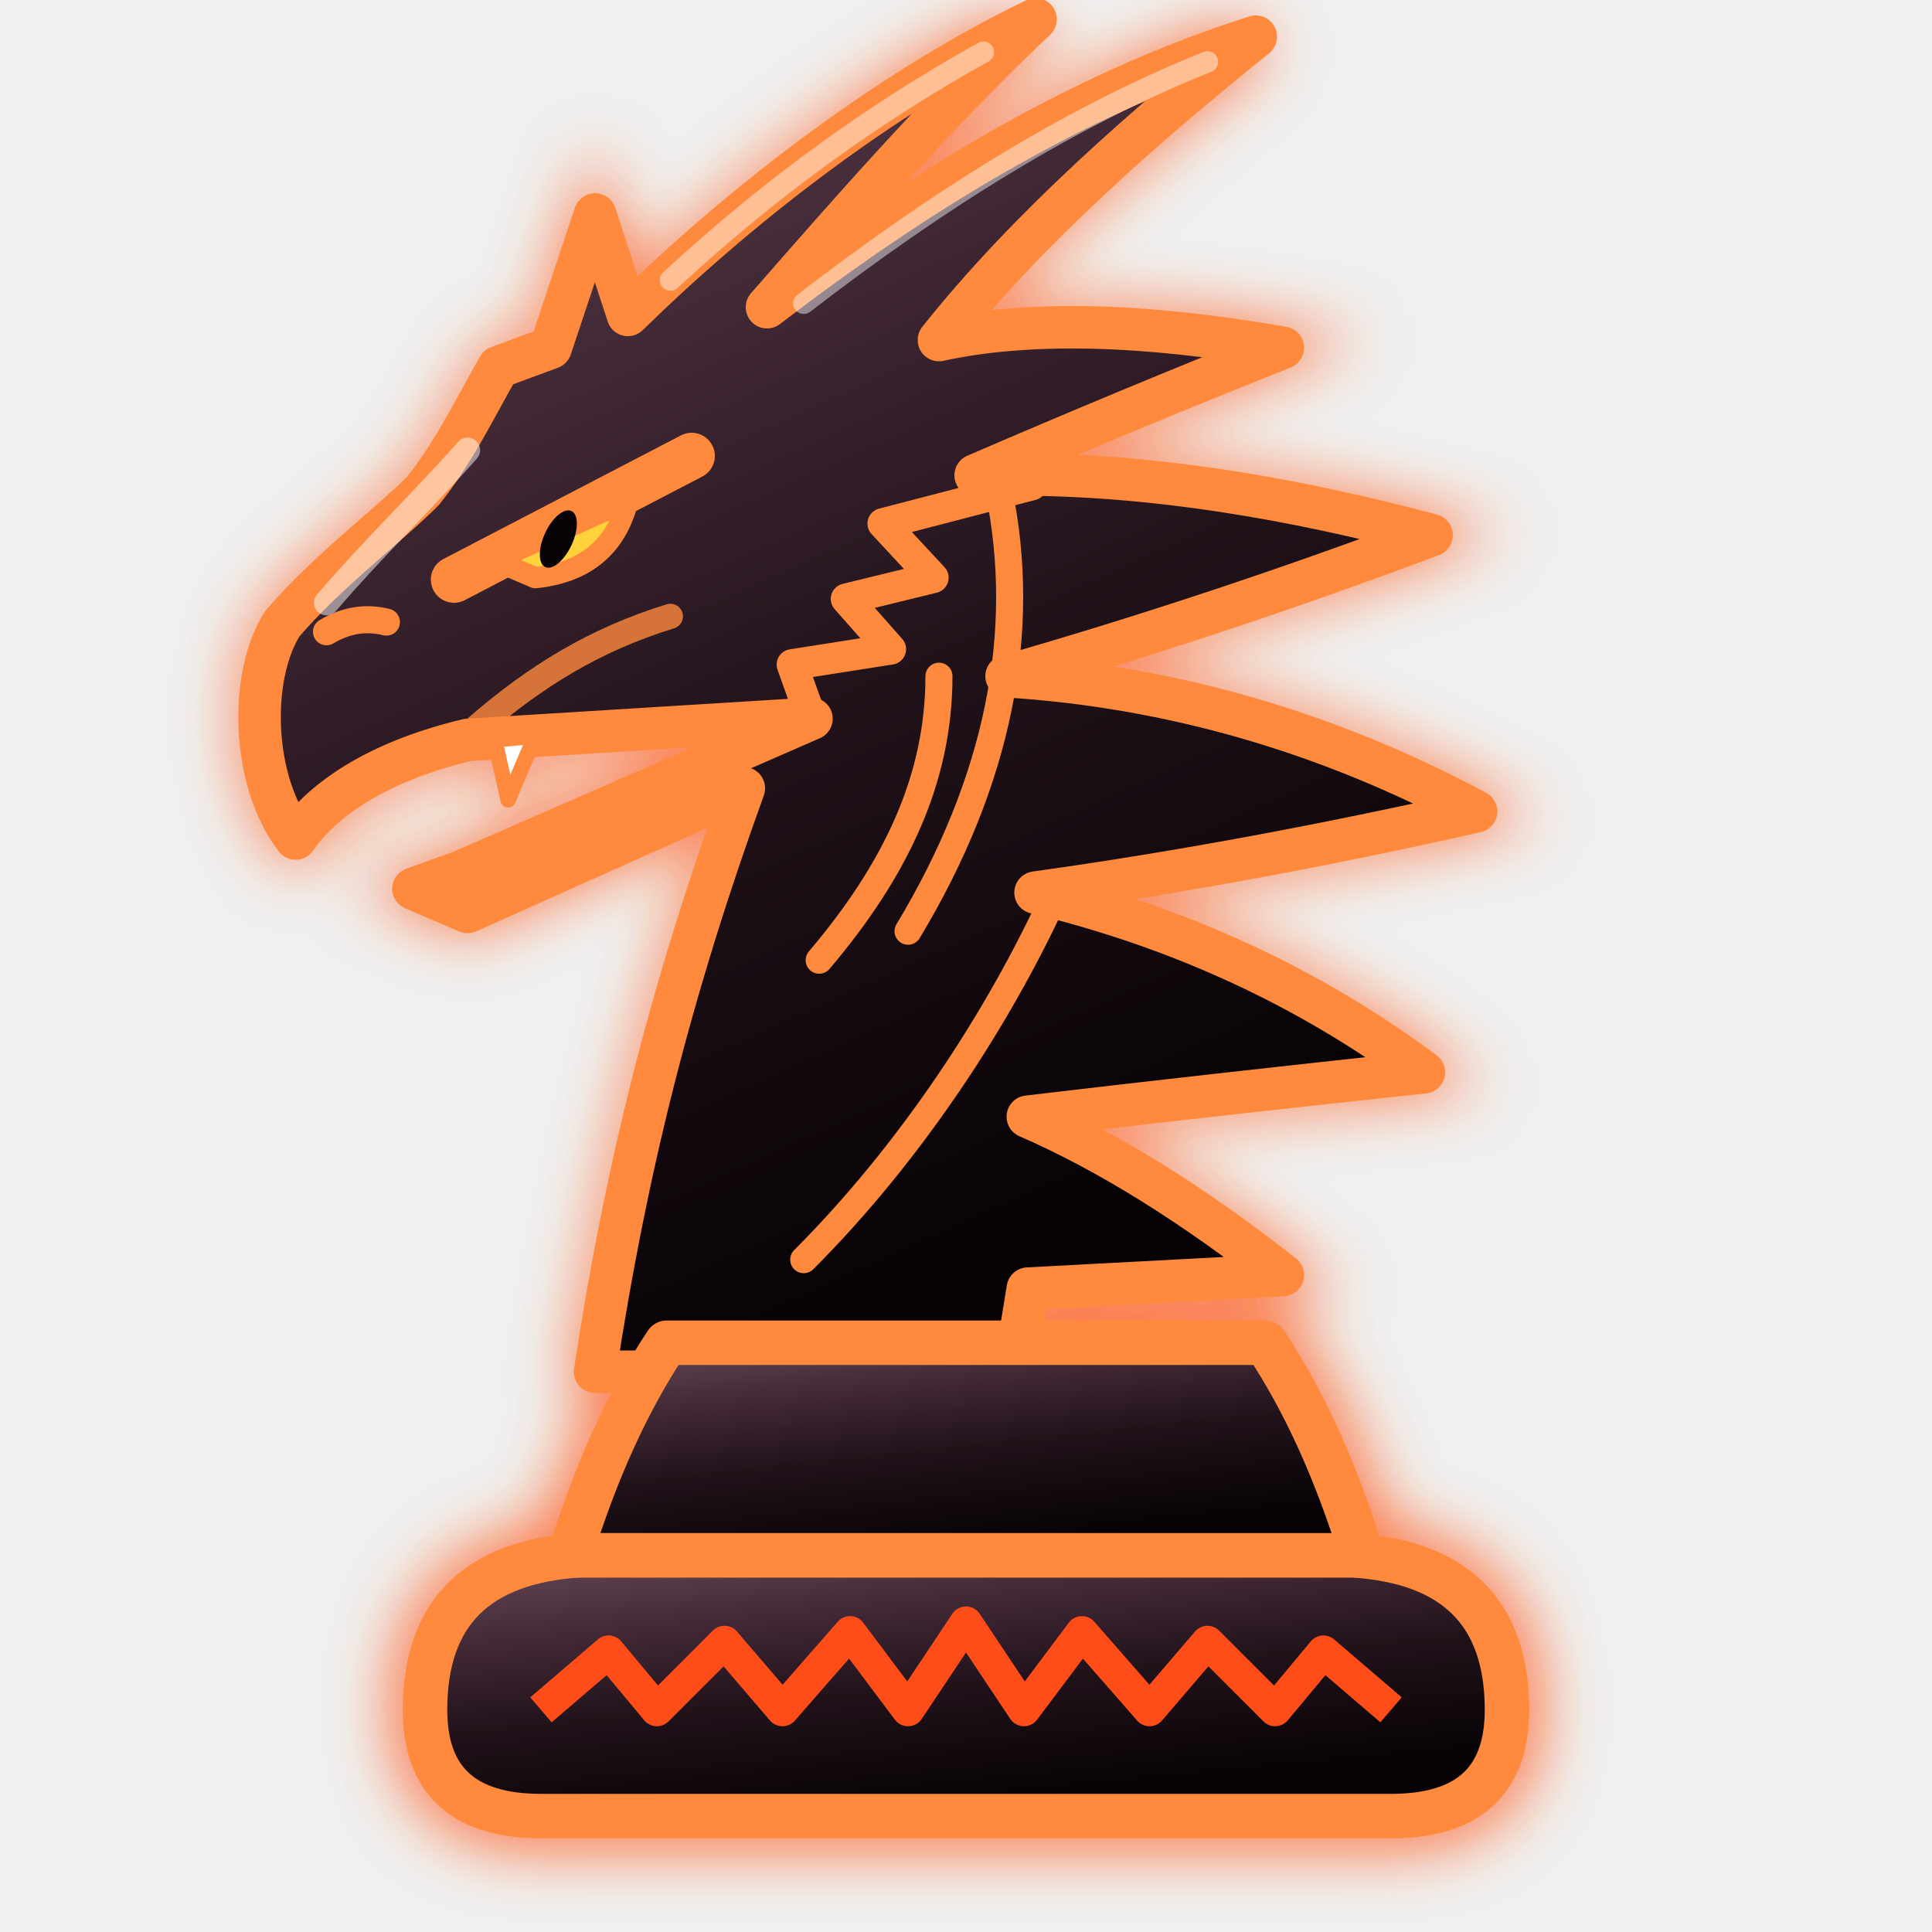
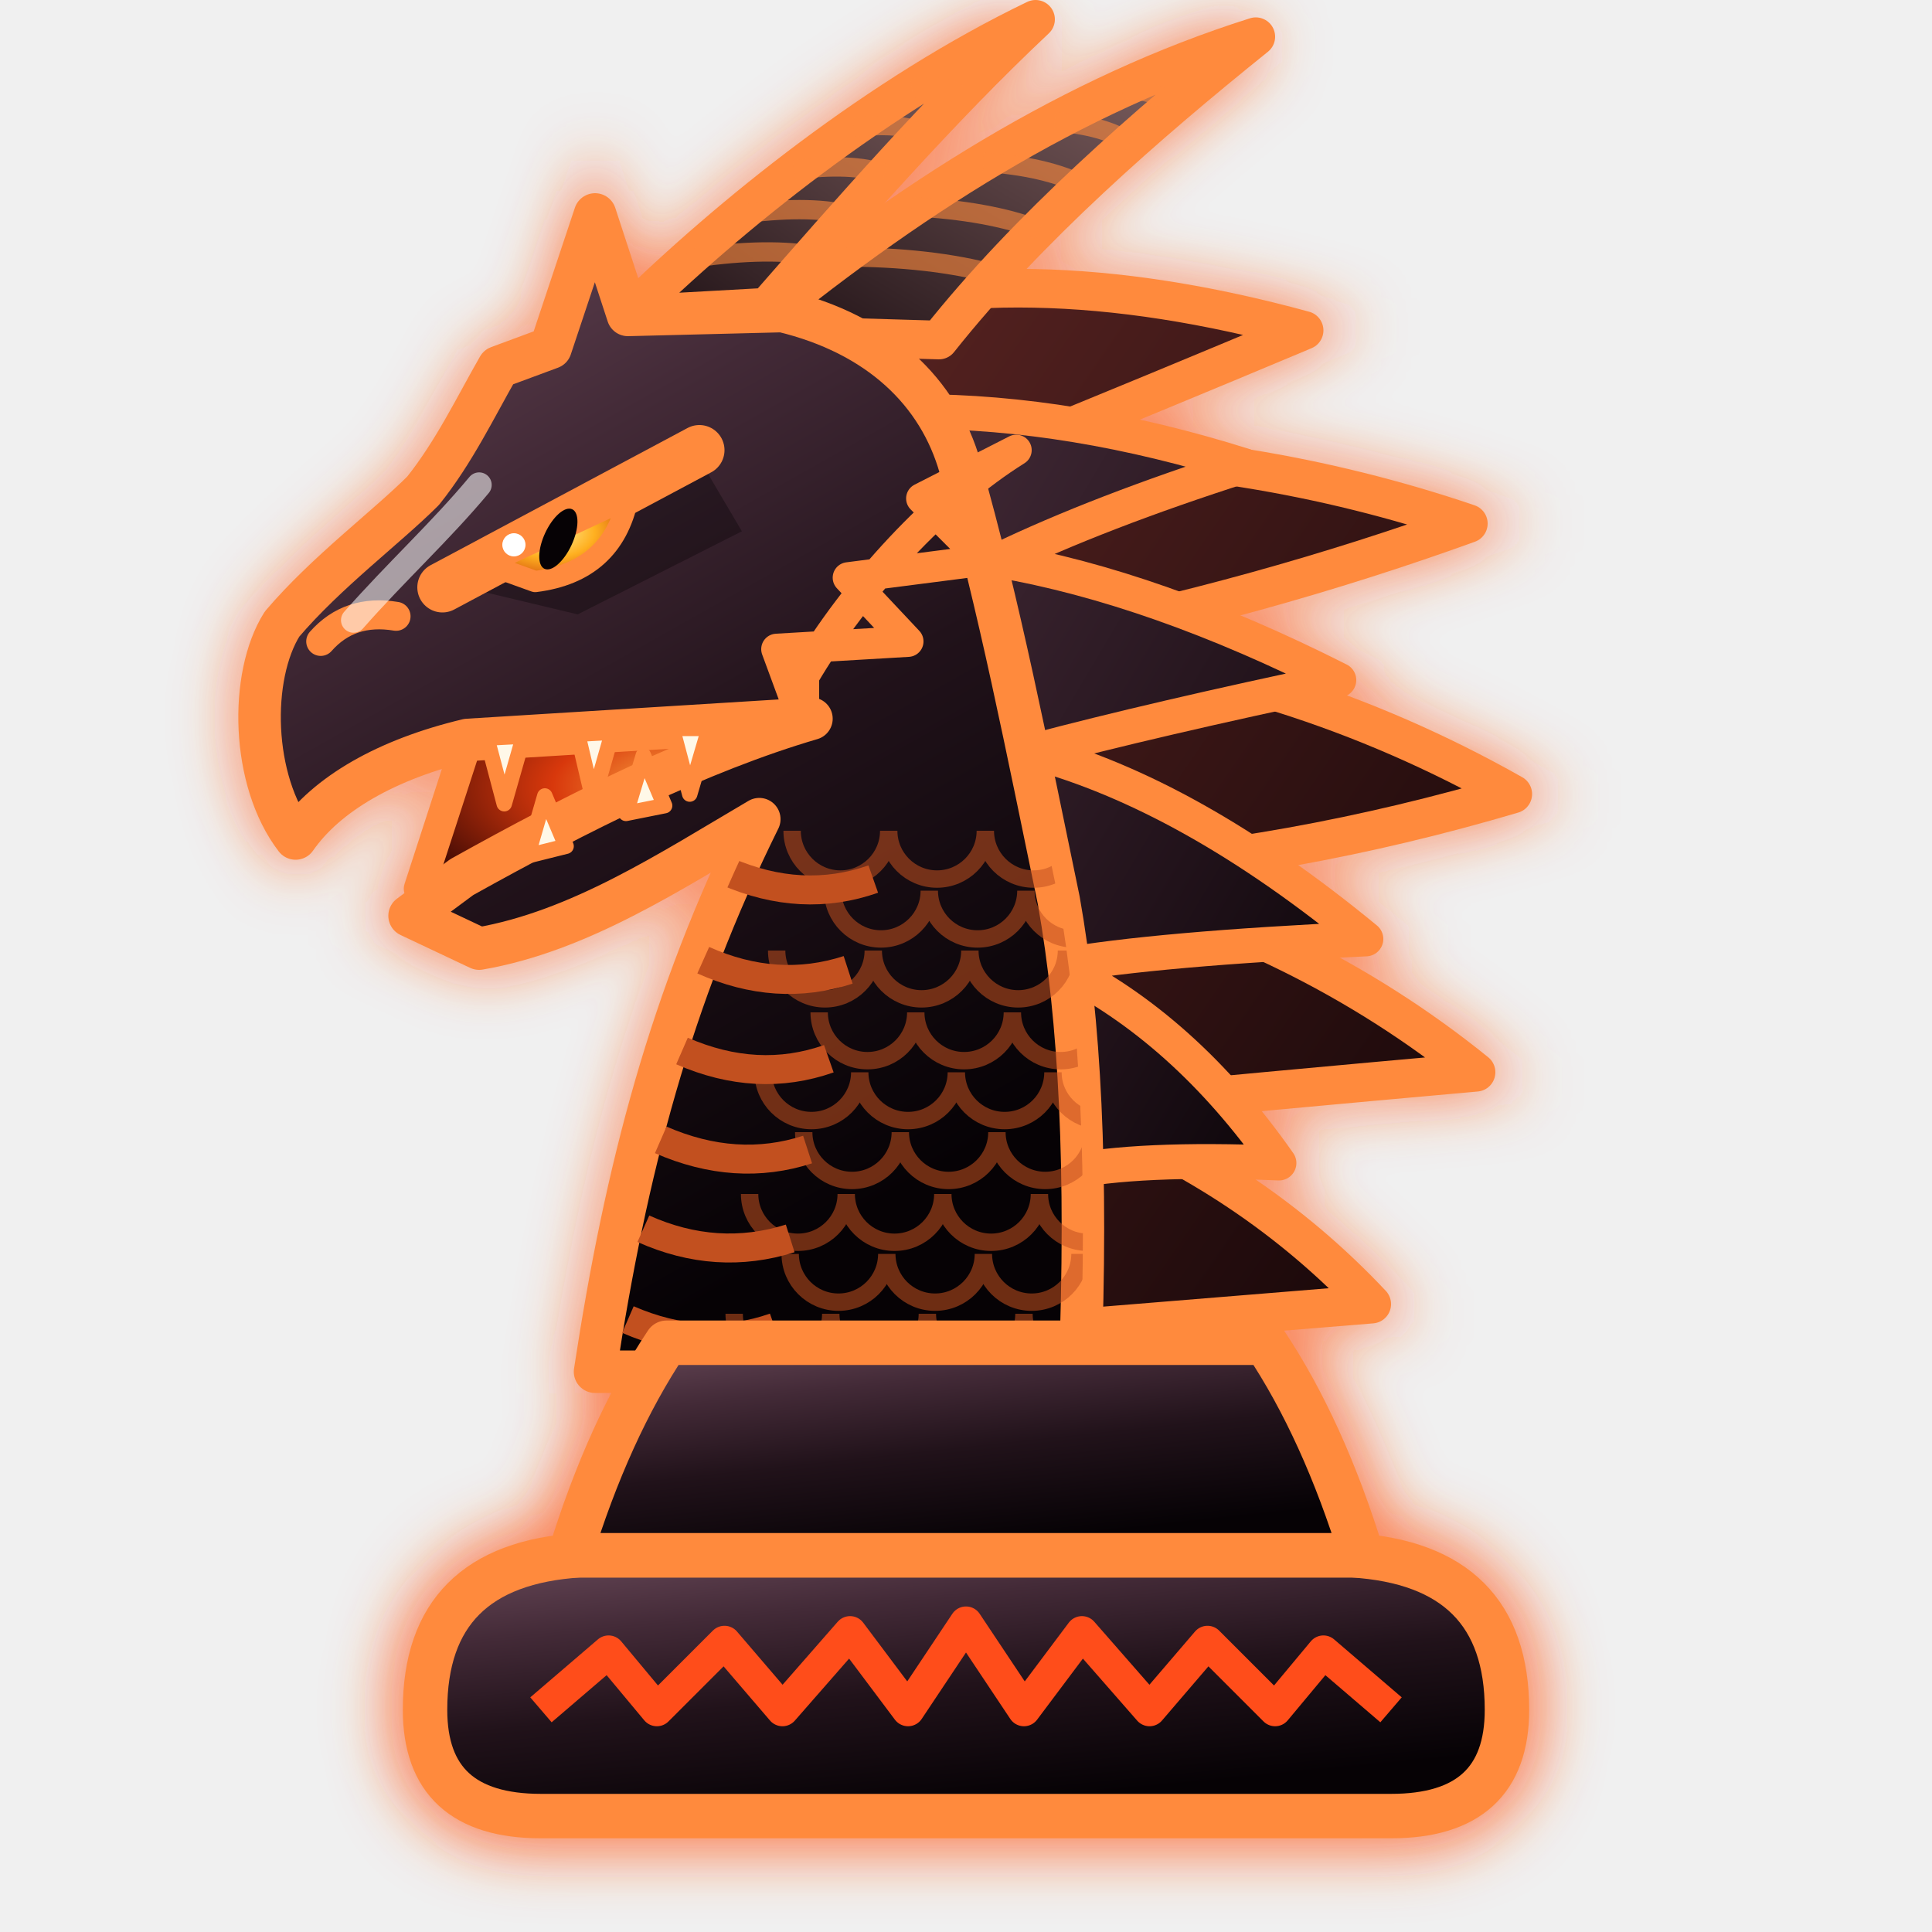
<svg xmlns="http://www.w3.org/2000/svg" viewBox="0 0 100 100">
  <defs>
    <linearGradient id="g" x1="0" y1="0" x2="0.4" y2="1">
      <stop offset="0" stop-color="#6a4a5a" />
      <stop offset="0.3" stop-color="#432a37" />
      <stop offset="0.6" stop-color="#21121a" />
      <stop offset="1" stop-color="#060205" />
    </linearGradient>
    <linearGradient id="gu" gradientUnits="userSpaceOnUse" x1="35" y1="4" x2="62" y2="60">
      <stop offset="0" stop-color="#6a4a5a" />
      <stop offset="0.4" stop-color="#432a37" />
      <stop offset="1" stop-color="#21121a" />
    </linearGradient>
+     <linearGradient id="gh" x1="0" y1="1" x2="1" y2="0">
+       <stop offset="0" stop-color="#1e1014" />
+       <stop offset="1" stop-color="#8a6a6a" />
+     </linearGradient>
+     <linearGradient id="gm" x1="0" y1="0" x2="1" y2="1">
+       <stop offset="0" stop-color="#5a2422" />
+       <stop offset="1" stop-color="#120507" />
+     </linearGradient>
+     <linearGradient id="gf" x1="0" y1="0" x2="1" y2="1">
+       <stop offset="0" stop-color="#432a37" />
+       <stop offset=".6" stop-color="#21121a" />
+       <stop offset="1" stop-color="#060205" />
+     </linearGradient>
+     <radialGradient id="mo" cx=".7" cy=".4" r=".8">
+       <stop offset="0" stop-color="#ffb347" />
+       <stop offset=".45" stop-color="#d8380c" />
+       <stop offset="1" stop-color="#3a0804" />
+     </radialGradient>
    <radialGradient id="ey" cx=".45" cy=".4" r=".7">
      <stop offset="0" stop-color="#fff3a0" />
      <stop offset=".45" stop-color="#ffb020" />
      <stop offset="1" stop-color="#c43006" />
    </radialGradient>
    <filter id="bl" x="-20%" y="-20%" width="140%" height="140%">
      <feGaussianBlur stdDeviation="1.6" />
    </filter>
-     <style>.gl *{fill:none!important;stroke:#ff5a1f!important}</style>
+     <style>.gl *{fill:none!important;stroke:#ff5a1f!important} .gl .dt{display:none}</style>
  </defs>
  <g class="gl" filter="url(#bl)" opacity=".8" stroke-width="3.6">
    <path d="M22 88.5 Q22 81 30 80.5 H70 Q78 81 78 88.5 Q78 94 72 94 H28 Q22 94 22 88.5Z" fill="url(#g)" />
    <path d="M28 88.5 L31.5 85.5 L34 88.5 L37.5 85 L40.5 88.5 L44 84.5 L47 88.5 L50 84 L53 88.5 L56 84.5 L59.5 88.5 L62.5 85 L66 88.5 L68.5 85.5 L72 88.5" fill="none" stroke="#ff4d1a" stroke-width="1.7" stroke-linejoin="round" />
-     <path d="M 14.6 32.3 C 16.9 29.6 20.0 27.3 21.9 25.4 C 23.5 23.4 24.6 21.1 25.8 19.0 L 28.5 18.0 L 30.8 11.1 L 32.5 16.3 C 37.8 11.1 45.5 4.9 53.6 1.0 C 48.6 5.7 43.9 11.1 39.7 15.9 C 47.0 10.3 55.5 4.9 65.0 1.9 C 59.4 6.4 53.2 11.8 48.6 17.6 Q 55.5 16.1 66.4 18.0 Q 58.6 21.1 50.5 24.6 Q 61.0 24.2 74.1 27.7 Q 62.9 31.9 52.1 35.0 Q 64.8 35.8 76.4 42.0 Q 64.4 44.7 53.6 46.2 Q 64.8 48.9 73.7 55.5 Q 62.5 56.7 53.2 57.8 Q 59.4 60.5 66.4 66.0 L 53.2 66.7 L 52.5 71.0 L 30.8 71.0 C 32.4 60.5 34.7 51.3 38.5 40.8 L 24.2 47.2 L 21.4 46.0 L 23.9 45.1 L 42.0 37.2 L 24.2 38.3 C 20.0 39.3 16.9 41.1 15.3 43.4 C 13.0 40.4 12.9 35.0 14.6 32.3Z" fill="url(#g)" stroke-width="2.2" />
+     <clipPath id="nk">
+       <path d="M 14.6 32.3 C 16.9 29.6 20.0 27.3 21.9 25.4 C 23.5 23.4 24.6 21.1 25.8 19.0 L 28.5 18.0 L 30.8 11.1 L 32.5 16.3 L 40.5 16.1 C 45.5 17.3 48.6 20.3 49.7 24.2 C 51.7 31.2 53.2 38.9 54.8 46.6 C 55.9 52.8 56.3 60.5 55.9 71.0 L 30.8 71.0 C 32.4 60.5 34.7 51.7 39.3 42.4 C 34.7 45.1 30.0 48.2 24.8 49.1 L 21.2 47.4 L 23.9 45.4 C 30.0 42.0 36.2 38.9 42.0 37.2 L 24.2 38.3 C 20.0 39.3 16.9 41.1 15.3 43.4 C 13.0 40.4 12.9 35.0 14.6 32.3Z" />
+     </clipPath>
+     <path d="M 41.6 16.6 Q 52.5 13.0 67.5 17.1 Q 59.4 20.5 52.5 23.3 Q 64.8 23.3 76.0 27.1 Q 65.2 31.0 53.6 33.3 Q 66.8 34.6 78.3 41.1 Q 66.8 44.5 55.5 45.2 Q 67.5 48.3 76.4 55.5 Q 65.2 56.5 55.9 57.4 Q 64.8 60.9 71.0 67.5 L 56.3 68.7 L 48.6 45.1 L 45.5 21.9Z" fill="url(#gm)" stroke-width="2" />
+     <path d="M 38.5 17.3 C 47.0 10.3 55.5 4.9 65.0 1.9 C 59.4 6.4 53.2 11.8 48.6 17.6Z" fill="url(#gh)" stroke-width="2" />
+     <path class="dt" d="M43.6 13.3 Q48.2 13.3 51.5 14.2 M47.2 10.7 Q51.2 10.9 53.8 11.9 M50.9 8.4 Q54.1 8.6 56.1 9.6 M54.6 6.3 Q57.2 6.5 58.5 7.4 M58.1 4.6 Q60.1 4.7 60.7 5.5 " fill="none" stroke-width="1" opacity=".6" />
+     <path d="M 47.4 21.3 Q 55.5 21.3 64.4 24.1 Q 56.9 26.5 51.7 29.0 Q 59.8 30.4 69.3 35.2 Q 59.8 37.2 53.4 38.9 Q 61.6 41.1 70.7 48.6 Q 59.9 49.1 54.8 50.0 Q 61.3 53.2 66.2 60.2 Q 58.9 59.9 55.1 60.7 L 53.7 52.8 L 50.6 33.6Z" fill="url(#gf)" stroke-width="1.8" />
+     <path d="M 24.2 38.3 L 42.0 37.2 C 36.2 38.9 30.0 42.0 23.9 45.4 L 21.7 46.0Z" fill="url(#mo)" stroke-width="1.6" stroke-linejoin="round" />
+     <path d="M 14.6 32.3 C 16.9 29.6 20.0 27.3 21.9 25.4 C 23.5 23.4 24.6 21.1 25.8 19.0 L 28.5 18.0 L 30.8 11.1 L 32.5 16.3 L 40.5 16.1 C 45.5 17.3 48.6 20.3 49.7 24.2 C 51.7 31.2 53.2 38.9 54.8 46.6 C 55.9 52.8 56.3 60.5 55.9 71.0 L 30.8 71.0 C 32.4 60.5 34.7 51.7 39.3 42.4 C 34.7 45.1 30.0 48.2 24.8 49.1 L 21.2 47.4 L 23.9 45.4 C 30.0 42.0 36.2 38.9 42.0 37.2 L 24.2 38.3 C 20.0 39.3 16.9 41.1 15.3 43.4 C 13.0 40.4 12.9 35.0 14.6 32.3Z" fill="url(#g)" stroke-width="2.2" />
+     <g class="dt" clip-path="url(#nk)">
+       <path d="M41.0 43.0a2.5 2.5 0 0 0 5.0 0 M46.0 43.0a2.5 2.5 0 0 0 5.0 0 M51.0 43.0a2.5 2.5 0 0 0 5.0 0 M43.1 46.1a2.5 2.5 0 0 0 5.0 0 M48.1 46.1a2.5 2.5 0 0 0 5.0 0 M53.1 46.1a2.5 2.5 0 0 0 5.0 0 M40.2 49.2a2.5 2.5 0 0 0 5.0 0 M45.2 49.2a2.5 2.5 0 0 0 5.0 0 M50.2 49.2a2.5 2.5 0 0 0 5.0 0 M42.4 52.4a2.5 2.5 0 0 0 5.0 0 M47.4 52.4a2.5 2.5 0 0 0 5.0 0 M52.4 52.4a2.5 2.5 0 0 0 5.0 0 M39.5 55.5a2.5 2.5 0 0 0 5.0 0 M44.5 55.5a2.5 2.5 0 0 0 5.0 0 M49.5 55.5a2.5 2.5 0 0 0 5.0 0 M54.5 55.5a2.5 2.5 0 0 0 5.0 0 M41.6 58.6a2.5 2.5 0 0 0 5.0 0 M46.6 58.6a2.5 2.5 0 0 0 5.0 0 M51.6 58.6a2.5 2.5 0 0 0 5.0 0 M38.8 61.8a2.5 2.5 0 0 0 5.0 0 M43.8 61.8a2.5 2.5 0 0 0 5.0 0 M48.8 61.8a2.5 2.5 0 0 0 5.0 0 M53.8 61.8a2.5 2.5 0 0 0 5.0 0 M40.9 64.9a2.5 2.5 0 0 0 5.0 0 M45.9 64.9a2.5 2.5 0 0 0 5.0 0 M50.9 64.9a2.5 2.5 0 0 0 5.0 0 M38.0 68.0a2.5 2.5 0 0 0 5.0 0 M43.0 68.0a2.5 2.5 0 0 0 5.0 0 M48.0 68.0a2.5 2.5 0 0 0 5.0 0 M53.0 68.0a2.5 2.5 0 0 0 5.0 0 " fill="none" stroke="#c2501f" stroke-width=".9" opacity=".55" />
+       <path d="M 37.6 45.1 Q 41.5 46.8 45.2 45.5 M 36.4 49.7 Q 40.2 51.4 43.9 50.2 M 35.3 54.4 Q 39.2 56.1 42.9 54.8 M 34.2 59.0 Q 38.1 60.7 41.8 59.5 M 33.3 63.6 Q 37.1 65.3 40.9 64.1 M 32.5 68.3 Q 36.4 70.0 40.1 68.7" fill="none" stroke="#c2501f" stroke-width="1.5" />
+       <path d="M 23.2 30.2 L 36.1 23.6 L 38.4 27.5 L 29.9 31.8Z" fill="#060205" opacity=".35" stroke="none" />
+     </g>
+     <path d="M 32.5 16.3 C 37.8 11.1 45.5 4.9 53.6 1.0 C 48.6 5.7 43.9 11.1 39.7 15.9Z" fill="url(#gh)" stroke-width="2" />
+     <path class="dt" d="M35.6 13.4 Q39.4 12.8 42.0 13.2 M38.2 11.1 Q41.7 10.6 43.9 11.1 M41.1 8.8 Q44.1 8.4 45.8 9.0 M44.2 6.6 Q46.6 6.3 47.8 6.9 M47.2 4.6 Q49.0 4.3 49.6 4.9 " fill="none" stroke-width="1" opacity=".6" />
+     <path d="M 41.6 37.4 L 40.2 33.6 L 47.0 33.2 L 43.9 29.9 L 50.9 29.0 L 47.7 25.8 L 52.6 23.3 C 48.6 25.8 44.3 30.4 41.6 35.0Z" fill="url(#gf)" stroke-width="1.6" stroke-linejoin="round" />
+     <path class="dt" d="M 25.2 38.2 L 26.1 41.6 L 27.1 38.1Z M 29.9 38.0 L 30.7 41.4 L 31.7 37.9Z M 34.8 37.7 L 35.7 41.1 L 36.7 37.7Z M 27.3 44.3 L 28.2 41.2 L 29.3 43.8Z M 32.4 42.1 L 33.3 39.1 L 34.4 41.7Z" fill="#fff8e8" stroke-width=".8" stroke-linejoin="round" />
+     <path class="dt" d="M 22.9 30.4 L 36.2 23.3" fill="none" stroke-width="2.6" stroke-linecap="round" />
+     <path class="dt" d="M 25.2 29.2 L 32.5 25.8 Q 31.7 29.6 27.7 30.1Z" fill="url(#ey)" stroke-width="1.1" stroke-linejoin="round" />
+     <ellipse class="dt" cx="28.9" cy="27.9" rx=".75" ry="1.7" fill="#060205" stroke="none" transform="rotate(25 28.9 27.9)" />
+     <circle class="dt" cx="26.6" cy="28.2" r=".6" fill="#fff" stroke="none" />
+     <path class="dt" d="M 16.6 33.2 Q 18.1 31.5 20.5 31.9" fill="none" stroke-width="1.5" stroke-linecap="round" />
+     <path class="dt" d="M 18.3 32.1 C 20.5 29.6 22.8 27.5 24.8 25.1" fill="none" stroke="#fff" stroke-width="1.3" opacity=".55" stroke-linecap="round" />
    <path d="M29.5 80.5 Q31.5 74 34.5 69.5 H65.5 Q68.5 74 70.5 80.5Z" fill="url(#g)" />
-     <path d="M 34.7 14.5 C 40.1 9.5 45.5 5.7 50.9 2.7 M 41.6 15.7 C 48.6 10.3 55.5 6.0 62.5 3.2" fill="none" stroke="#fff" stroke-width="1.1" opacity=".45" stroke-linecap="round" />
-     <path d="M 16.9 31.2 C 19.2 28.5 21.9 25.9 24.2 23.3" fill="none" stroke="#fff" stroke-width="1.3" opacity=".5" stroke-linecap="round" />
-     <path d="M 23.5 30.0 L 35.8 23.6" fill="none" stroke-width="2.4" stroke-linecap="round" />
-     <path d="M 25.6 29.0 L 32.5 25.9 Q 31.6 29.5 27.7 29.9Z" fill="#ffd23a" stroke-width="1.1" stroke-linejoin="round" />
-     <ellipse cx="28.9" cy="27.9" rx=".75" ry="1.6" fill="#060205" stroke="none" transform="rotate(25 28.9 27.9)" />
-     <path d="M 16.9 32.7 Q 18.4 31.8 20.0 32.2" fill="none" stroke-width="1.4" stroke-linecap="round" />
-     <path d="M 24.6 37.7 C 27.7 35.0 30.8 33.1 34.7 31.9" fill="none" stroke-width="1.3" stroke-linecap="round" opacity=".8" />
-     <path d="M 25.6 38.3 L 26.3 41.4 L 27.7 38.1Z" fill="#fff" stroke-width=".8" stroke-linejoin="round" />
-     <path d="M 42.0 37.2 L 41.0 34.4 L 46.1 33.6 L 43.8 31.0 L 48.3 29.9 L 45.7 27.1 L 53.4 25.1" fill="none" stroke-width="1.6" stroke-linejoin="round" stroke-linecap="round" />
-     <path d="M 51.7 25.4 C 53.2 32.7 51.7 40.4 47.0 48.2 M 54.8 45.9 C 51.7 52.8 47.0 59.8 41.6 65.2 M 48.6 35.0 C 48.6 40.4 46.3 45.1 42.4 49.7" fill="none" stroke-width="1.4" stroke-linecap="round" />
  </g>
  <g stroke="#ff8a3d" stroke-width="2.3" stroke-linejoin="round">
    <path d="M22 88.5 Q22 81 30 80.5 H70 Q78 81 78 88.5 Q78 94 72 94 H28 Q22 94 22 88.5Z" fill="url(#g)" />
    <path d="M28 88.5 L31.5 85.5 L34 88.5 L37.5 85 L40.5 88.5 L44 84.5 L47 88.5 L50 84 L53 88.5 L56 84.5 L59.5 88.5 L62.5 85 L66 88.5 L68.5 85.5 L72 88.5" fill="none" stroke="#ff4d1a" stroke-width="1.7" stroke-linejoin="round" />
-     <path d="M 14.6 32.3 C 16.9 29.6 20.0 27.3 21.9 25.4 C 23.5 23.4 24.6 21.1 25.8 19.0 L 28.5 18.0 L 30.8 11.1 L 32.5 16.3 C 37.8 11.1 45.5 4.9 53.6 1.0 C 48.6 5.7 43.9 11.1 39.7 15.9 C 47.0 10.3 55.5 4.9 65.0 1.9 C 59.4 6.4 53.2 11.8 48.6 17.6 Q 55.5 16.1 66.4 18.0 Q 58.6 21.1 50.5 24.6 Q 61.0 24.2 74.1 27.7 Q 62.9 31.9 52.1 35.0 Q 64.8 35.8 76.4 42.0 Q 64.4 44.7 53.6 46.2 Q 64.8 48.9 73.7 55.5 Q 62.5 56.7 53.2 57.8 Q 59.4 60.5 66.4 66.0 L 53.2 66.7 L 52.5 71.0 L 30.8 71.0 C 32.4 60.5 34.7 51.3 38.5 40.8 L 24.2 47.2 L 21.4 46.0 L 23.9 45.1 L 42.0 37.2 L 24.2 38.3 C 20.0 39.3 16.9 41.1 15.3 43.4 C 13.0 40.4 12.9 35.0 14.6 32.3Z" fill="url(#g)" stroke-width="2.2" />
+     <clipPath id="nk">
+       <path d="M 14.6 32.3 C 16.9 29.6 20.0 27.3 21.9 25.4 C 23.5 23.4 24.6 21.1 25.8 19.0 L 28.5 18.0 L 30.8 11.1 L 32.5 16.3 L 40.5 16.1 C 45.5 17.3 48.6 20.3 49.7 24.2 C 51.7 31.2 53.2 38.9 54.8 46.6 C 55.9 52.8 56.3 60.5 55.9 71.0 L 30.8 71.0 C 32.4 60.5 34.7 51.7 39.3 42.4 C 34.7 45.1 30.0 48.2 24.8 49.1 L 21.2 47.4 L 23.9 45.4 C 30.0 42.0 36.2 38.9 42.0 37.2 L 24.2 38.3 C 20.0 39.3 16.9 41.1 15.3 43.4 C 13.0 40.4 12.9 35.0 14.6 32.3Z" />
+     </clipPath>
+     <path d="M 41.6 16.6 Q 52.5 13.0 67.5 17.1 Q 59.4 20.5 52.5 23.3 Q 64.8 23.3 76.0 27.1 Q 65.2 31.0 53.6 33.3 Q 66.8 34.6 78.3 41.1 Q 66.8 44.5 55.5 45.2 Q 67.5 48.3 76.4 55.5 Q 65.2 56.5 55.9 57.4 Q 64.8 60.9 71.0 67.5 L 56.3 68.7 L 48.6 45.1 L 45.5 21.9Z" fill="url(#gm)" stroke-width="2" />
+     <path d="M 38.5 17.3 C 47.0 10.3 55.5 4.9 65.0 1.9 C 59.4 6.4 53.2 11.8 48.6 17.6Z" fill="url(#gh)" stroke-width="2" />
+     <path class="dt" d="M43.6 13.3 Q48.2 13.3 51.5 14.2 M47.2 10.7 Q51.2 10.9 53.8 11.9 M50.9 8.4 Q54.1 8.6 56.1 9.6 M54.6 6.3 Q57.2 6.5 58.5 7.4 M58.1 4.6 Q60.1 4.7 60.7 5.5 " fill="none" stroke-width="1" opacity=".6" />
+     <path d="M 47.4 21.3 Q 55.5 21.3 64.4 24.1 Q 56.9 26.5 51.7 29.0 Q 59.8 30.4 69.3 35.2 Q 59.8 37.2 53.4 38.9 Q 61.6 41.1 70.7 48.6 Q 59.9 49.1 54.8 50.0 Q 61.3 53.2 66.2 60.2 Q 58.9 59.9 55.1 60.7 L 53.7 52.8 L 50.6 33.6Z" fill="url(#gf)" stroke-width="1.8" />
+     <path d="M 24.2 38.3 L 42.0 37.2 C 36.2 38.9 30.0 42.0 23.9 45.4 L 21.7 46.0Z" fill="url(#mo)" stroke-width="1.6" stroke-linejoin="round" />
+     <path d="M 14.6 32.3 C 16.9 29.6 20.0 27.3 21.9 25.4 C 23.5 23.4 24.6 21.1 25.8 19.0 L 28.5 18.0 L 30.8 11.1 L 32.5 16.3 L 40.5 16.1 C 45.5 17.3 48.6 20.3 49.7 24.2 C 51.7 31.2 53.2 38.9 54.8 46.6 C 55.9 52.8 56.3 60.5 55.9 71.0 L 30.8 71.0 C 32.4 60.5 34.7 51.7 39.3 42.4 C 34.7 45.1 30.0 48.2 24.8 49.1 L 21.2 47.4 L 23.9 45.4 C 30.0 42.0 36.2 38.9 42.0 37.2 L 24.2 38.3 C 20.0 39.3 16.9 41.1 15.3 43.4 C 13.0 40.4 12.9 35.0 14.6 32.3Z" fill="url(#g)" stroke-width="2.2" />
+     <g class="dt" clip-path="url(#nk)">
+       <path d="M41.0 43.0a2.5 2.5 0 0 0 5.0 0 M46.0 43.0a2.5 2.5 0 0 0 5.0 0 M51.0 43.0a2.5 2.5 0 0 0 5.0 0 M43.1 46.1a2.5 2.5 0 0 0 5.0 0 M48.1 46.1a2.5 2.5 0 0 0 5.0 0 M53.1 46.1a2.5 2.5 0 0 0 5.0 0 M40.2 49.2a2.5 2.5 0 0 0 5.0 0 M45.2 49.2a2.5 2.5 0 0 0 5.0 0 M50.2 49.2a2.5 2.5 0 0 0 5.0 0 M42.4 52.4a2.5 2.5 0 0 0 5.0 0 M47.4 52.4a2.5 2.5 0 0 0 5.0 0 M52.4 52.4a2.5 2.5 0 0 0 5.0 0 M39.5 55.5a2.5 2.5 0 0 0 5.0 0 M44.5 55.5a2.5 2.5 0 0 0 5.0 0 M49.5 55.5a2.5 2.5 0 0 0 5.0 0 M54.5 55.5a2.5 2.5 0 0 0 5.0 0 M41.6 58.6a2.5 2.5 0 0 0 5.0 0 M46.6 58.6a2.5 2.5 0 0 0 5.0 0 M51.6 58.6a2.5 2.5 0 0 0 5.0 0 M38.8 61.8a2.5 2.5 0 0 0 5.0 0 M43.8 61.8a2.5 2.5 0 0 0 5.0 0 M48.8 61.8a2.5 2.5 0 0 0 5.0 0 M53.8 61.8a2.5 2.5 0 0 0 5.0 0 M40.9 64.9a2.5 2.5 0 0 0 5.0 0 M45.9 64.9a2.5 2.5 0 0 0 5.0 0 M50.9 64.9a2.5 2.5 0 0 0 5.0 0 M38.0 68.0a2.5 2.5 0 0 0 5.0 0 M43.0 68.0a2.5 2.5 0 0 0 5.0 0 M48.0 68.0a2.5 2.5 0 0 0 5.0 0 M53.0 68.0a2.5 2.5 0 0 0 5.0 0 " fill="none" stroke="#c2501f" stroke-width=".9" opacity=".55" />
+       <path d="M 37.6 45.1 Q 41.5 46.8 45.2 45.5 M 36.4 49.7 Q 40.2 51.4 43.9 50.2 M 35.3 54.4 Q 39.2 56.1 42.9 54.8 M 34.2 59.0 Q 38.1 60.7 41.8 59.5 M 33.3 63.6 Q 37.1 65.3 40.9 64.1 M 32.5 68.3 Q 36.4 70.0 40.1 68.7" fill="none" stroke="#c2501f" stroke-width="1.5" />
+       <path d="M 23.2 30.2 L 36.1 23.6 L 38.4 27.5 L 29.9 31.8Z" fill="#060205" opacity=".35" stroke="none" />
+     </g>
+     <path d="M 32.5 16.3 C 37.8 11.1 45.5 4.9 53.6 1.0 C 48.6 5.7 43.9 11.1 39.7 15.9Z" fill="url(#gh)" stroke-width="2" />
+     <path class="dt" d="M35.6 13.4 Q39.4 12.8 42.0 13.2 M38.2 11.1 Q41.7 10.6 43.9 11.1 M41.1 8.8 Q44.1 8.4 45.8 9.0 M44.2 6.6 Q46.6 6.3 47.8 6.9 M47.2 4.6 Q49.0 4.3 49.6 4.9 " fill="none" stroke-width="1" opacity=".6" />
+     <path d="M 41.6 37.4 L 40.2 33.6 L 47.0 33.2 L 43.9 29.9 L 50.9 29.0 L 47.7 25.8 L 52.6 23.3 C 48.6 25.8 44.3 30.4 41.6 35.0Z" fill="url(#gf)" stroke-width="1.6" stroke-linejoin="round" />
+     <path class="dt" d="M 25.2 38.2 L 26.1 41.6 L 27.1 38.1Z M 29.9 38.0 L 30.7 41.4 L 31.7 37.9Z M 34.8 37.7 L 35.7 41.1 L 36.7 37.7Z M 27.3 44.3 L 28.2 41.2 L 29.3 43.8Z M 32.4 42.1 L 33.3 39.1 L 34.4 41.7Z" fill="#fff8e8" stroke-width=".8" stroke-linejoin="round" />
+     <path class="dt" d="M 22.9 30.4 L 36.2 23.3" fill="none" stroke-width="2.6" stroke-linecap="round" />
+     <path class="dt" d="M 25.2 29.2 L 32.5 25.8 Q 31.7 29.6 27.7 30.1Z" fill="url(#ey)" stroke-width="1.1" stroke-linejoin="round" />
+     <ellipse class="dt" cx="28.9" cy="27.9" rx=".75" ry="1.7" fill="#060205" stroke="none" transform="rotate(25 28.9 27.9)" />
+     <circle class="dt" cx="26.6" cy="28.2" r=".6" fill="#fff" stroke="none" />
+     <path class="dt" d="M 16.6 33.2 Q 18.1 31.5 20.5 31.9" fill="none" stroke-width="1.5" stroke-linecap="round" />
+     <path class="dt" d="M 18.3 32.1 C 20.5 29.6 22.8 27.5 24.8 25.1" fill="none" stroke="#fff" stroke-width="1.3" opacity=".55" stroke-linecap="round" />
    <path d="M29.5 80.5 Q31.5 74 34.5 69.5 H65.5 Q68.5 74 70.5 80.5Z" fill="url(#g)" />
-     <path d="M 34.7 14.5 C 40.1 9.5 45.5 5.7 50.9 2.7 M 41.6 15.7 C 48.6 10.3 55.5 6.0 62.5 3.2" fill="none" stroke="#fff" stroke-width="1.1" opacity=".45" stroke-linecap="round" />
-     <path d="M 16.9 31.2 C 19.2 28.5 21.9 25.9 24.2 23.3" fill="none" stroke="#fff" stroke-width="1.3" opacity=".5" stroke-linecap="round" />
-     <path d="M 23.5 30.0 L 35.8 23.6" fill="none" stroke-width="2.4" stroke-linecap="round" />
-     <path d="M 25.6 29.0 L 32.5 25.9 Q 31.6 29.5 27.7 29.9Z" fill="#ffd23a" stroke-width="1.1" stroke-linejoin="round" />
-     <ellipse cx="28.9" cy="27.9" rx=".75" ry="1.6" fill="#060205" stroke="none" transform="rotate(25 28.9 27.9)" />
-     <path d="M 16.9 32.7 Q 18.4 31.8 20.0 32.2" fill="none" stroke-width="1.4" stroke-linecap="round" />
-     <path d="M 24.6 37.7 C 27.7 35.0 30.8 33.1 34.7 31.9" fill="none" stroke-width="1.3" stroke-linecap="round" opacity=".8" />
-     <path d="M 25.6 38.3 L 26.3 41.4 L 27.7 38.1Z" fill="#fff" stroke-width=".8" stroke-linejoin="round" />
-     <path d="M 42.0 37.2 L 41.0 34.4 L 46.1 33.6 L 43.8 31.0 L 48.3 29.9 L 45.7 27.1 L 53.4 25.1" fill="none" stroke-width="1.6" stroke-linejoin="round" stroke-linecap="round" />
-     <path d="M 51.7 25.4 C 53.2 32.7 51.7 40.4 47.0 48.2 M 54.8 45.9 C 51.7 52.8 47.0 59.8 41.6 65.2 M 48.6 35.0 C 48.6 40.4 46.3 45.1 42.4 49.7" fill="none" stroke-width="1.4" stroke-linecap="round" />
  </g>
</svg>
